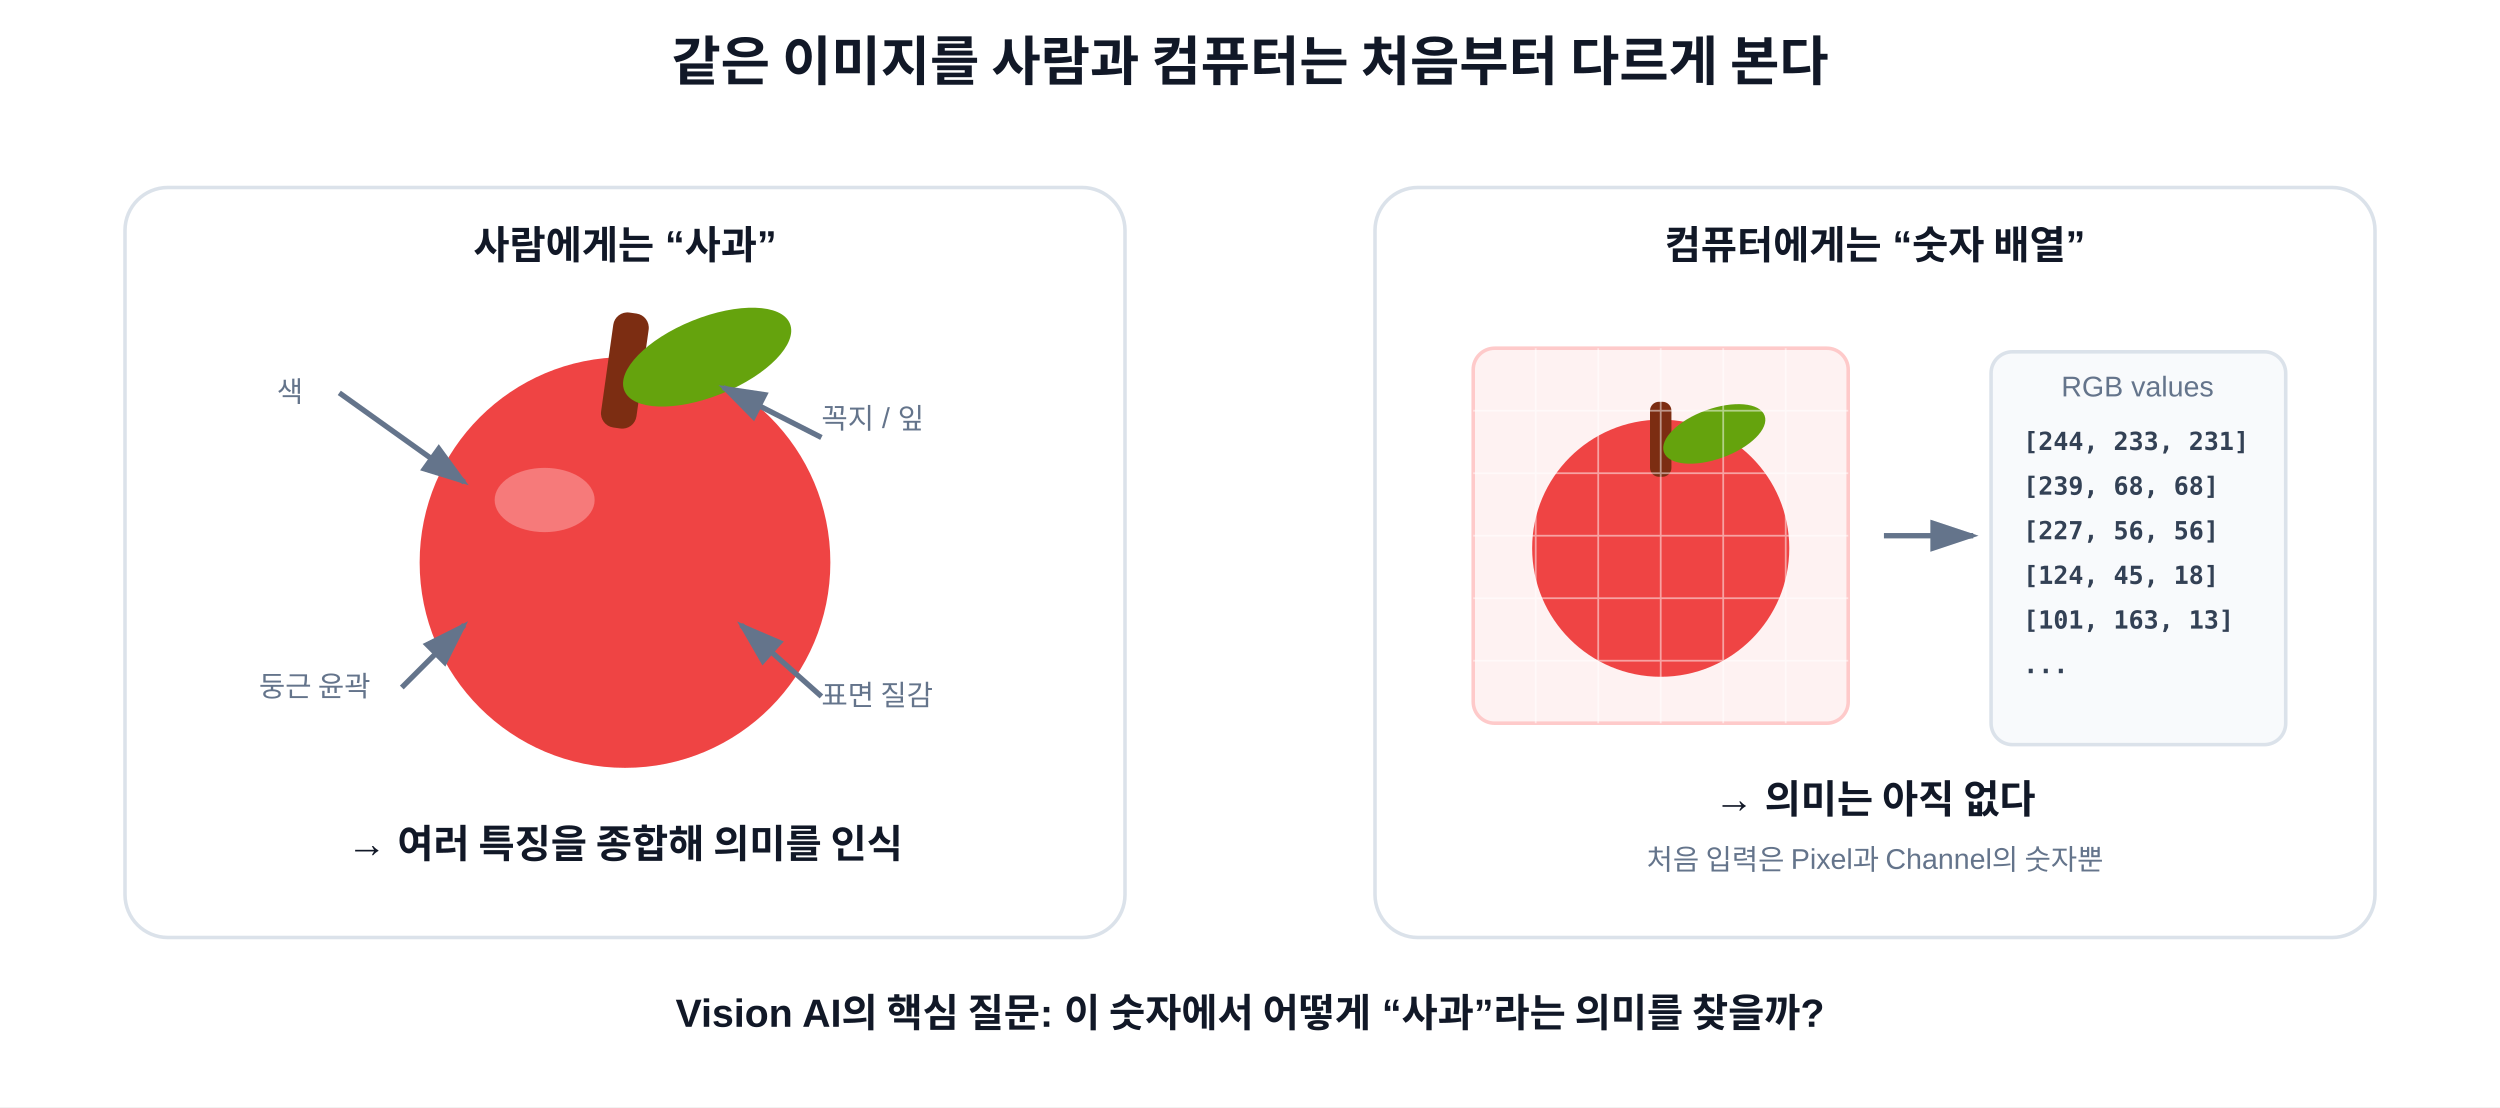
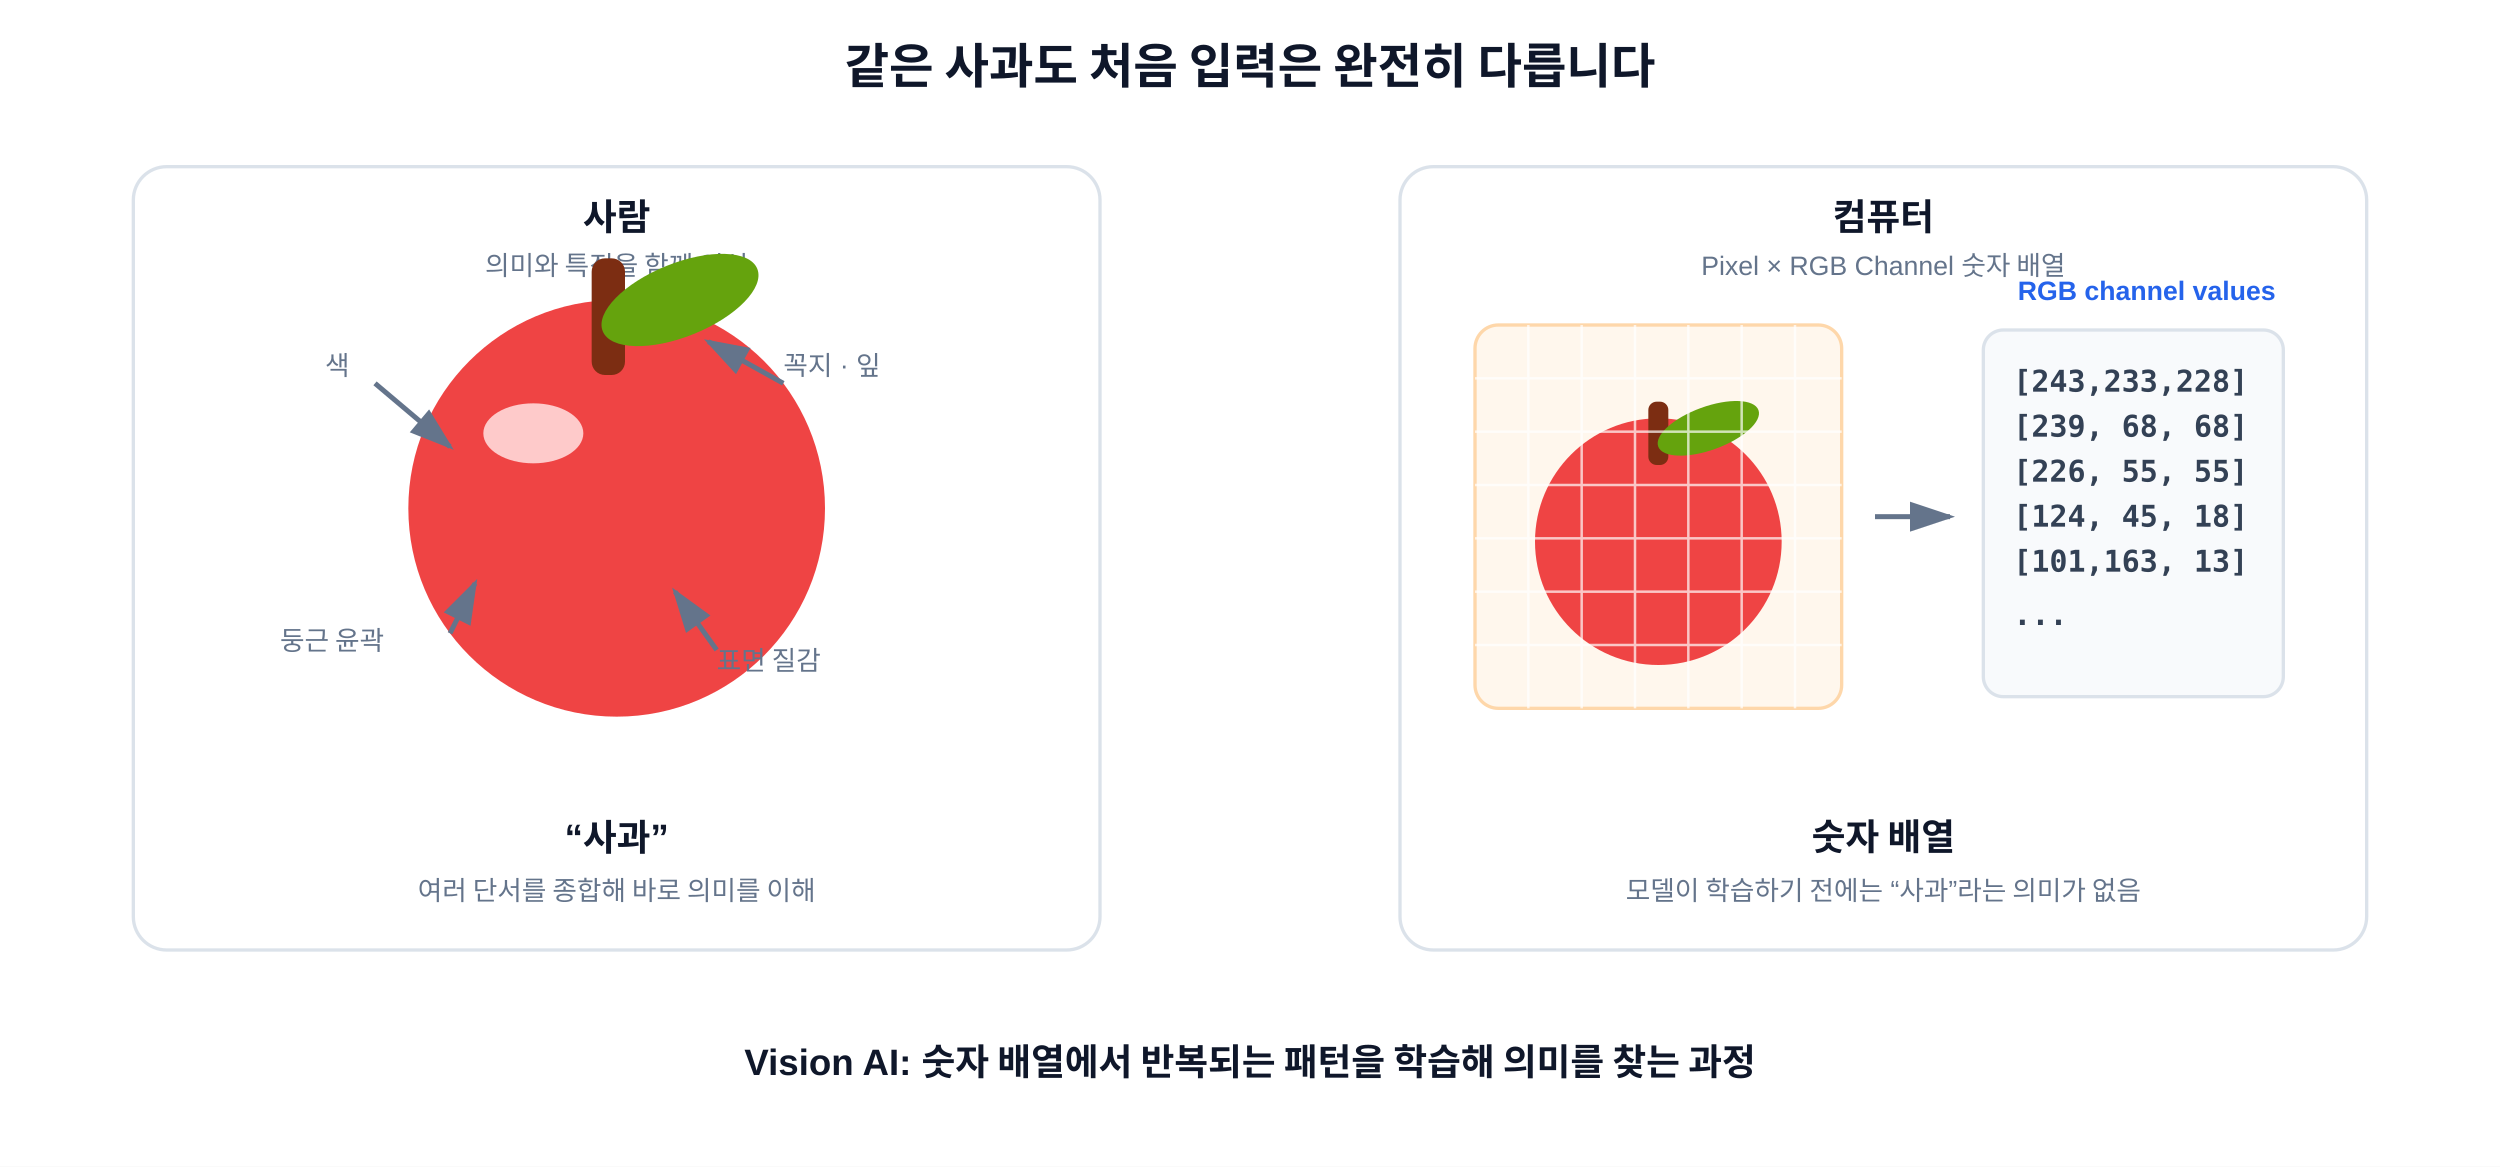
- <svg xmlns="http://www.w3.org/2000/svg" width="1400" height="620" viewBox="0 0 1400 620">
-   <rect width="1400" height="620" fill="#fff" />
+ <svg xmlns="http://www.w3.org/2000/svg" width="1500" height="700" viewBox="0 0 1500 700">
+   <rect width="100%" height="100%" fill="#fff" />
  <style>
- .t{font:700 30px Arial,sans-serif;fill:#111827}.h{font:700 22px Arial,sans-serif;fill:#111827}.s{font:400 16px Arial,sans-serif;fill:#64748b}
- .box{fill:#fff;stroke:#dbe2ea;stroke-width:2}.soft{fill:#f8fafc;stroke:#dbe2ea;stroke-width:2}.a{fill:#eff6ff;stroke:#93c5fd;stroke-width:2}
- .num{font:600 14px monospace;fill:#334155}.arrow{stroke:#64748b;stroke-width:3;marker-end:url(#m)}
+ .t{font:700 29px Arial,sans-serif;fill:#0f172a}.h{font:700 22px Arial,sans-serif;fill:#0f172a}.m{font:700 16px Arial,sans-serif;fill:#2563eb}.s{font:400 16px Arial,sans-serif;fill:#64748b}.xs{font:600 13px Arial,sans-serif;fill:#475569}.n{font:700 18px monospace;fill:#334155}.box{fill:#fff;stroke:#dbe2ea;stroke-width:2}.blue{fill:#eff6ff;stroke:#93c5fd;stroke-width:2}.green{fill:#ecfdf5;stroke:#86efac;stroke-width:2}.red{fill:#fef2f2;stroke:#fca5a5;stroke-width:2}.soft{fill:#f8fafc;stroke:#dbe2ea;stroke-width:2}.arrow{fill:none;stroke:#64748b;stroke-width:3;marker-end:url(#a)}
</style>
  <defs>
-     <marker id="m" markerWidth="10" markerHeight="10" refX="8" refY="3" orient="auto">
+     <marker id="a" markerWidth="10" markerHeight="10" refX="8" refY="3" orient="auto">
      <path d="M0 0 L0 6 L9 3z" fill="#64748b" />
    </marker>
  </defs>
-   <text x="700" y="45" text-anchor="middle" class="t">같은 이미지를 사람과 컴퓨터는 처음부터 다르게 본다</text>
-   <g transform="translate(70 105)">
-     <rect width="560" height="420" rx="24" class="box" />
-     <text x="280" y="40" text-anchor="middle" class="h">사람에게는 “사과”</text>
-     <circle cx="280" cy="210" r="115" fill="#ef4444" />
-     <ellipse cx="235" cy="175" rx="28" ry="18" fill="#fca5a5" opacity=".55" />
-     <rect x="270" y="70" width="20" height="65" rx="8" fill="#7c2d12" transform="rotate(8 280 102)" />
-     <ellipse cx="326" cy="95" rx="50" ry="22" fill="#65a30d" transform="rotate(-22 326 95)" />
-     <text x="85" y="120" class="s">색</text>
-     <line x1="120" y1="115" x2="190" y2="165" class="arrow" />
-     <text x="75" y="285" class="s">둥근 윤곽</text>
-     <line x1="155" y1="280" x2="190" y2="245" class="arrow" />
-     <text x="390" y="135" class="s">꼭지 / 잎</text>
-     <line x1="390" y1="140" x2="335" y2="112" class="arrow" />
-     <text x="390" y="290" class="s">표면 질감</text>
-     <line x1="390" y1="285" x2="345" y2="245" class="arrow" />
-     <text x="280" y="375" text-anchor="middle" class="h">→ 여러 특징을 종합해 의미를 인식</text>
+   <text x="750" y="50" text-anchor="middle" class="t">같은 사과도 처음 입력은 완전히 다릅니다</text>
+   <rect x="80" y="100" width="580" height="470" rx="20" class="box" />
+   <text x="370" y="138" text-anchor="middle" class="h">사람</text>
+   <text x="370" y="165" text-anchor="middle" class="s">의미와 특징을 함께 인식</text>
+   <circle cx="370" cy="305" r="125" fill="#ef4444" />
+   <ellipse cx="320" cy="260" rx="30" ry="18" fill="#fecaca" />
+   <rect x="355" y="155" width="20" height="70" rx="8" fill="#7c2d12" />
+   <ellipse cx="408" cy="180" rx="50" ry="22" fill="#65a30d" transform="rotate(-22 408 180)" />
+   <text x="195" y="225" class="s">색</text>
+   <path d="M225 230 L270 268" class="arrow" />
+   <text x="168" y="390" class="s">둥근 윤곽</text>
+   <path d="M270 380 L285 350" class="arrow" />
+   <text x="470" y="225" class="s">꼭지 · 잎</text>
+   <path d="M470 230 L425 205" class="arrow" />
+   <text x="430" y="402" class="s">표면 질감</text>
+   <path d="M430 390 L405 355" class="arrow" />
+   <text x="370" y="510" text-anchor="middle" class="h">“사과”</text>
+   <text x="370" y="540" text-anchor="middle" class="s">여러 단서를 종합해 바로 의미를 이해</text>
+   <rect x="840" y="100" width="580" height="470" rx="20" class="box" />
+   <text x="1130" y="138" text-anchor="middle" class="h">컴퓨터</text>
+   <text x="1130" y="165" text-anchor="middle" class="s">Pixel × RGB Channel 숫자 배열</text>
+   <g transform="translate(885 195)">
+     <rect width="220" height="230" rx="14" fill="#fff7ed" stroke="#fed7aa" stroke-width="2" />
+     <circle cx="110" cy="130" r="74" fill="#ef4444" />
+     <rect x="104" y="46" width="12" height="38" rx="5" fill="#7c2d12" />
+     <ellipse cx="140" cy="62" rx="32" ry="13" fill="#65a30d" transform="rotate(-20 140 62)" />
+     <g stroke="#fff" stroke-width="1.5" opacity=".7">
+       <path d="M0 32H220M0 64H220M0 96H220M0 128H220M0 160H220M0 192H220" />
+       <path d="M32 0V230M64 0V230M96 0V230M128 0V230M160 0V230M192 0V230" />
+     </g>
  </g>
-   <g transform="translate(770 105)">
-     <rect width="560" height="420" rx="24" class="box" />
-     <text x="280" y="40" text-anchor="middle" class="h">컴퓨터에게는 “숫자 배열”</text>
-     <g transform="translate(55 90)">
-       <rect x="0" y="0" width="210" height="210" rx="12" fill="#fef2f2" stroke="#fecaca" stroke-width="2" />
-       <circle cx="105" cy="112" r="72" fill="#ef4444" />
-       <rect x="99" y="30" width="12" height="42" rx="5" fill="#7c2d12" />
-       <ellipse cx="135" cy="48" rx="30" ry="14" fill="#65a30d" transform="rotate(-20 135 48)" />
-       <g stroke="#fff" stroke-width="1" opacity=".5">
-         <path d="M0 35H210M0 70H210M0 105H210M0 140H210M0 175H210" />
-         <path d="M35 0V210M70 0V210M105 0V210M140 0V210M175 0V210" />
-       </g>
-     </g>
-     <path d="M285 195 L335 195" class="arrow" />
-     <g transform="translate(345 92)">
-       <rect width="165" height="220" rx="12" class="soft" />
-       <text x="82" y="25" text-anchor="middle" class="s">RGB values</text>
-       <text x="18" y="55" class="num">[244, 233, 231]</text>
-       <text x="18" y="80" class="num">[239,  68,  68]</text>
-       <text x="18" y="105" class="num">[227,  56,  56]</text>
-       <text x="18" y="130" class="num">[124,  45,  18]</text>
-       <text x="18" y="155" class="num">[101, 163,  13]</text>
-       <text x="18" y="180" class="num">...</text>
-     </g>
-     <text x="280" y="350" text-anchor="middle" class="h">→ 의미는 아직 없다</text>
-     <text x="280" y="382" text-anchor="middle" class="s">처음 입력은 Pixel과 Channel의 숫자뿐</text>
+   <path d="M1125 310 L1170 310" class="arrow" />
+   <g transform="translate(1190 180)">
+     <text x="98" y="0" text-anchor="middle" class="m">RGB channel values</text>
+     <rect y="18" width="180" height="220" rx="12" class="soft" />
+     <text x="18" y="55" class="n">[243,233,228]</text>
+     <text x="18" y="82" class="n">[239, 68, 68]</text>
+     <text x="18" y="109" class="n">[226, 55, 55]</text>
+     <text x="18" y="136" class="n">[124, 45, 18]</text>
+     <text x="18" y="163" class="n">[101,163, 13]</text>
+     <text x="18" y="195" class="n">...</text>
  </g>
-   <text x="700" y="575" text-anchor="middle" class="h">Vision AI의 핵심 질문: 이 숫자에서 어떻게 “사과”라는 의미를 찾을까?</text>
+   <text x="1130" y="510" text-anchor="middle" class="h">숫자 배열</text>
+   <text x="1130" y="540" text-anchor="middle" class="s">모델이 학습하기 전에는 “사과”라는 의미가 없음</text>
+   <text x="750" y="645" text-anchor="middle" class="h">Vision AI: 숫자 배열에서 반복되는 패턴을 학습해 의미를 찾는 과정</text>
</svg>
